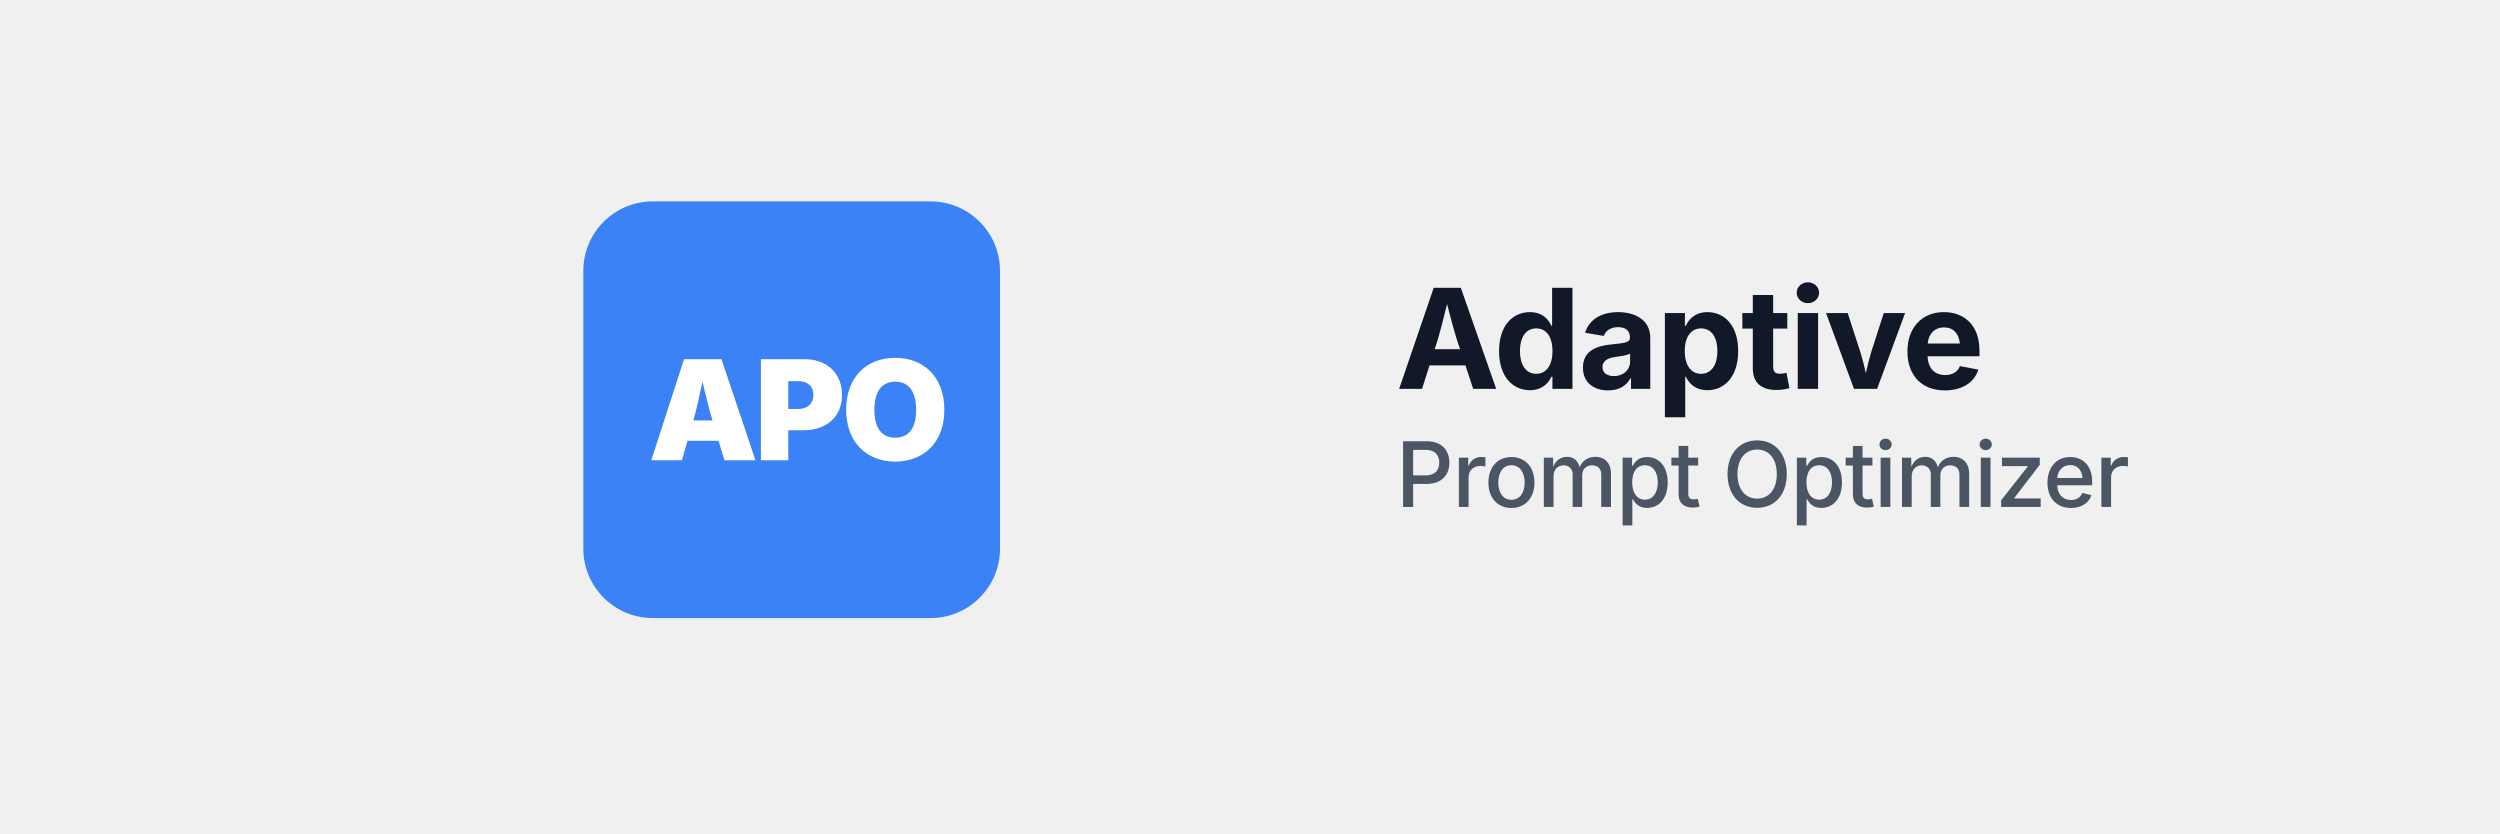
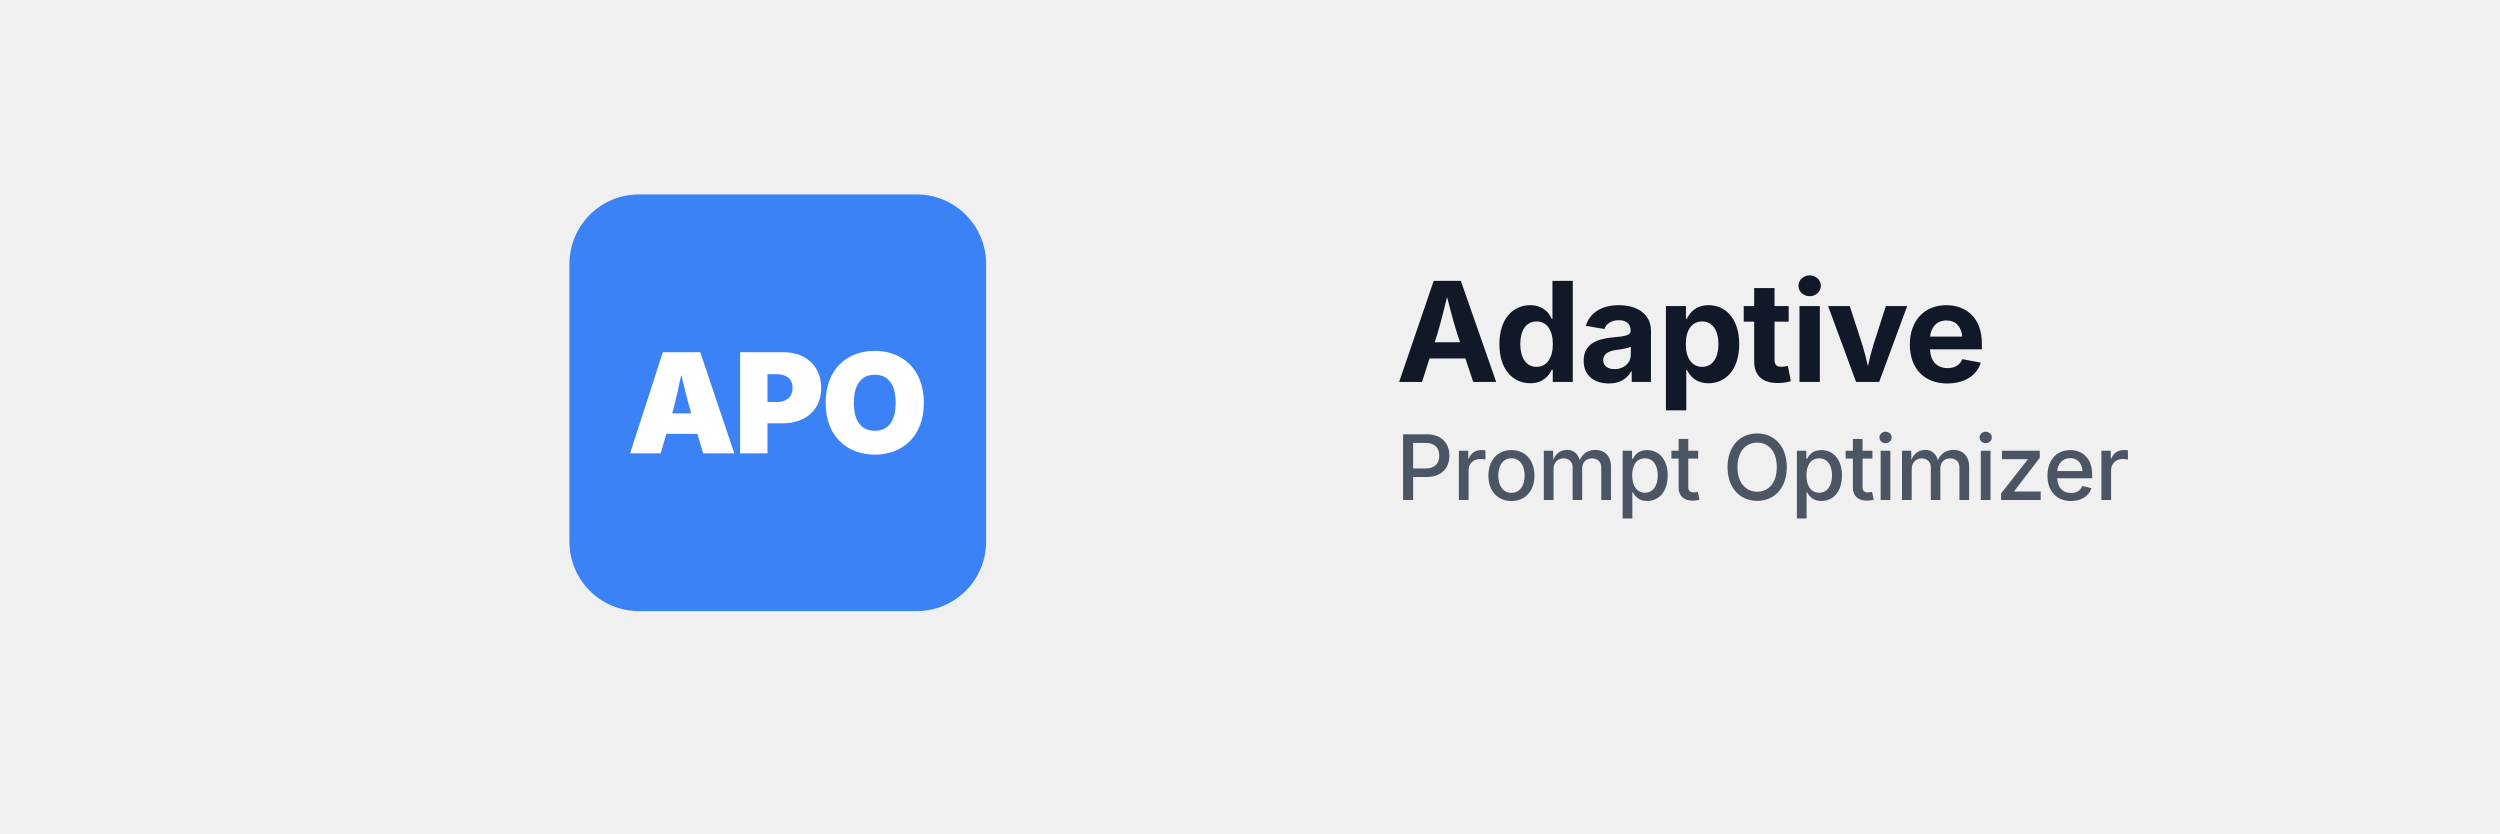
<svg xmlns="http://www.w3.org/2000/svg" width="720" height="240" viewBox="0 0 720 240">
  <rect width="720" height="240" fill="none" />
-   <g transform="translate(366,118)" text-rendering="geometricPrecision">
-     <g transform="translate(-138,0)">
-       <rect x="-60" y="-60" width="120" height="120" rx="20" fill="#3B82F6" />
-       <text x="2" y="0" text-anchor="middle" dominant-baseline="central" font-family="Inter, system-ui, -apple-system, 'Segoe UI', Roboto, Helvetica, Arial, sans-serif" font-weight="900" font-size="40" letter-spacing="-1.2" fill="#FFFFFF">APO</text>
-     </g>
-     <g transform="translate(36,2)">
-       <text x="0" y="-8" text-anchor="start" font-family="Inter, system-ui, -apple-system, 'Segoe UI', Roboto, Helvetica, Arial, sans-serif" font-weight="700" font-size="40" letter-spacing="-0.8" fill="#111827">Adaptive</text>
-       <text x="0" y="26" text-anchor="start" font-family="Inter, system-ui, -apple-system, 'Segoe UI', Roboto, Helvetica, Arial, sans-serif" font-weight="500" font-size="26" letter-spacing="-0.4" fill="#4B5563">Prompt Optimizer</text>
+   <g transform="translate(364,116)" text-rendering="geometricPrecision">
+     <rect x="-200" y="-60" width="120" height="120" rx="20" fill="#3B82F6" />
+     <text x="-140" y="0" text-anchor="middle" dominant-baseline="central" font-family="Inter, system-ui, -apple-system, 'Segoe UI', Roboto, Helvetica, Arial, sans-serif" font-weight="900" font-size="40" letter-spacing="-1.1" fill="#FFFFFF">APO</text>
+     <g transform="translate(38,2)">
+       <text x="0" y="-8" font-family="Inter, system-ui, -apple-system, 'Segoe UI', Roboto, Helvetica, Arial, sans-serif" font-weight="700" font-size="40" letter-spacing="-0.7" fill="#111827">Adaptive</text>
+       <text x="0" y="26" font-family="Inter, system-ui, -apple-system, 'Segoe UI', Roboto, Helvetica, Arial, sans-serif" font-weight="500" font-size="26" letter-spacing="-0.4" fill="#4B5563">Prompt Optimizer</text>
    </g>
  </g>
</svg>
